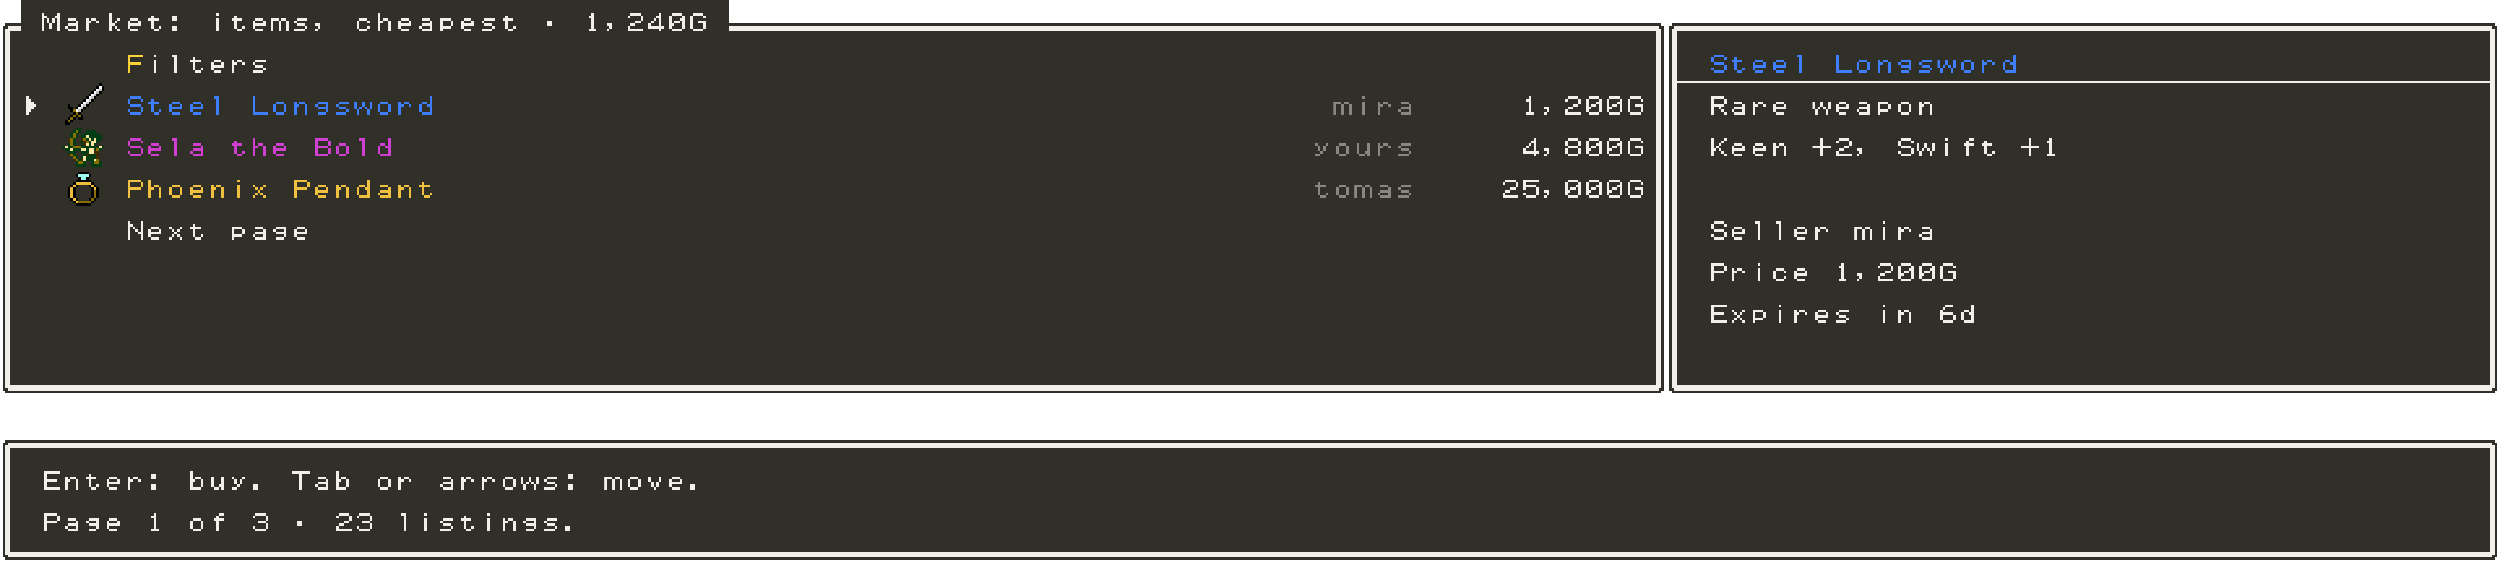
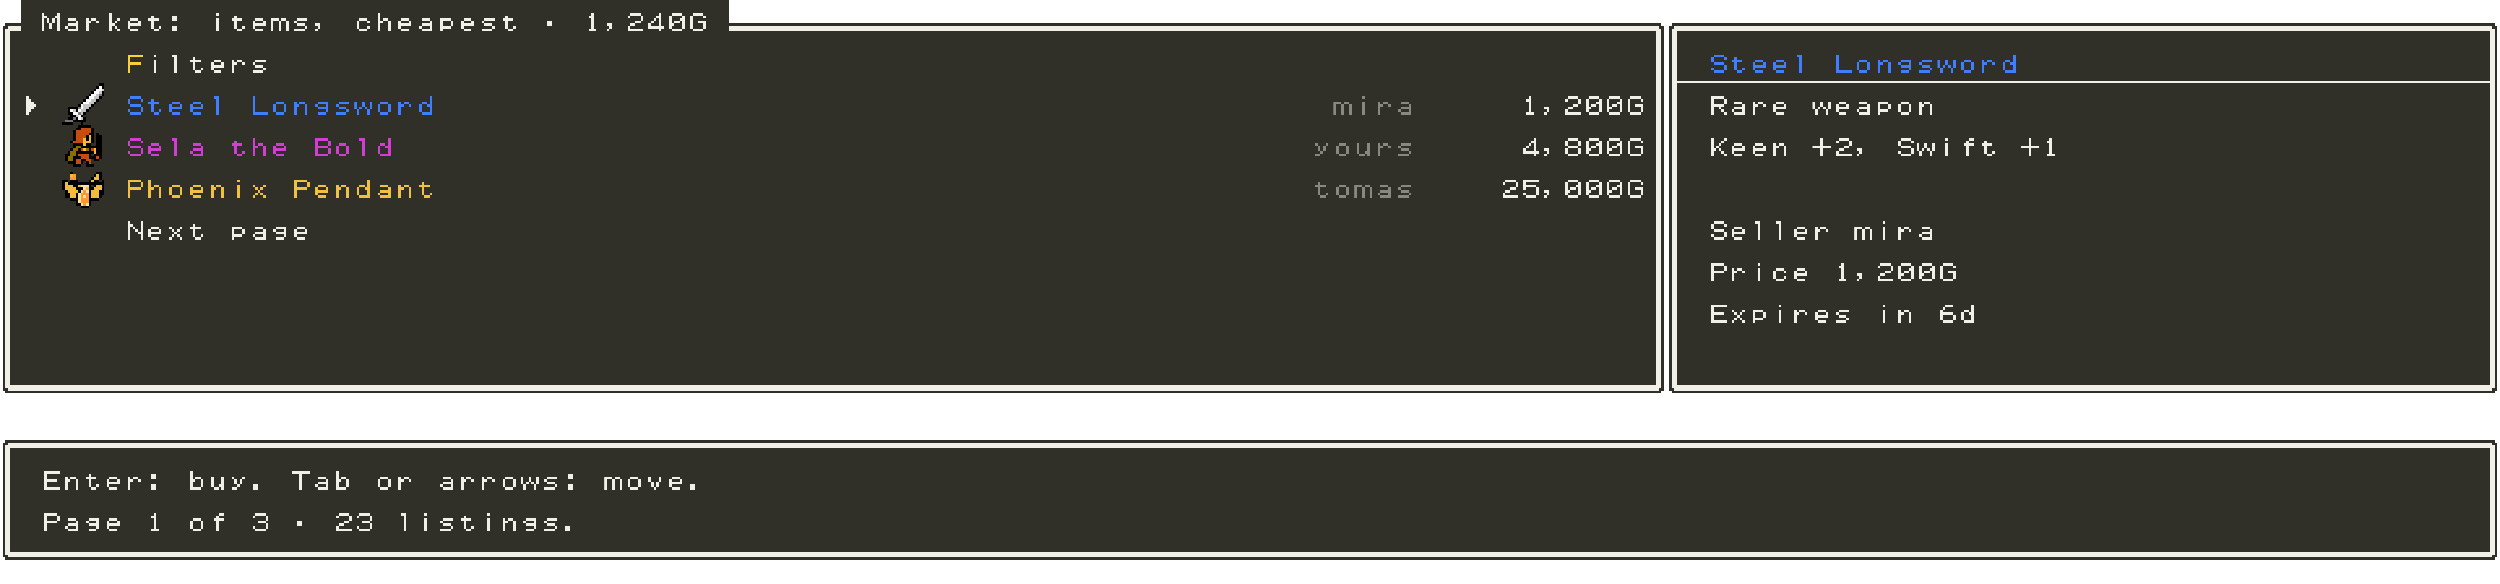
<svg xmlns="http://www.w3.org/2000/svg" viewBox="0 0 960 224" width="960" height="224" shape-rendering="crispEdges">
  <defs>
    <symbol id="g0">
      <path d="M0 5h1v1h-1zM6 5h1v1h-1zM0 6h2v1h-2zM5 6h2v1h-2zM0 7h1v1h-1zM2 7h1v1h-1zM4 7h1v1h-1zM6 7h1v1h-1zM0 8h1v1h-1zM2 8h1v1h-1zM4 8h1v1h-1zM6 8h1v1h-1zM0 9h1v1h-1zM3 9h1v1h-1zM6 9h1v1h-1zM0 10h1v1h-1zM3 10h1v1h-1zM6 10h1v1h-1zM0 11h1v1h-1zM6 11h1v1h-1z" />
    </symbol>
    <symbol id="g1">
      <path d="M2 7h3v1h-3zM5 8h1v1h-1zM2 9h4v1h-4zM1 10h1v1h-1zM5 10h1v1h-1zM2 11h4v1h-4z" />
    </symbol>
    <symbol id="g2">
      <path d="M1 7h1v1h-1zM3 7h2v1h-2zM1 8h2v1h-2zM5 8h1v1h-1zM1 9h1v1h-1zM1 10h1v1h-1zM1 11h1v1h-1z" />
    </symbol>
    <symbol id="g3">
      <path d="M2 5h1v1h-1zM2 6h1v1h-1zM2 7h1v1h-1zM5 7h1v1h-1zM2 8h1v1h-1zM4 8h1v1h-1zM2 9h2v1h-2zM2 10h1v1h-1zM4 10h1v1h-1zM2 11h1v1h-1zM5 11h1v1h-1z" />
    </symbol>
    <symbol id="g4">
      <path d="M2 7h3v1h-3zM1 8h1v1h-1zM5 8h1v1h-1zM1 9h5v1h-5zM1 10h1v1h-1zM2 11h3v1h-3z" />
    </symbol>
    <symbol id="g5">
      <path d="M2 6h1v1h-1zM1 7h4v1h-4zM2 8h1v1h-1zM2 9h1v1h-1zM2 10h1v1h-1zM5 10h1v1h-1zM3 11h2v1h-2z" />
    </symbol>
    <symbol id="g6">
      <path d="M2 6h2v1h-2zM2 7h2v1h-2zM2 10h2v1h-2zM2 11h2v1h-2z" />
    </symbol>
    <symbol id="g7">
      <path d="M3 5h1v1h-1zM3 7h1v1h-1zM3 8h1v1h-1zM3 9h1v1h-1zM3 10h1v1h-1zM3 11h1v1h-1z" />
    </symbol>
    <symbol id="g8">
      <path d="M0 7h3v1h-3zM4 7h2v1h-2zM0 8h1v1h-1zM3 8h1v1h-1zM6 8h1v1h-1zM0 9h1v1h-1zM3 9h1v1h-1zM6 9h1v1h-1zM0 10h1v1h-1zM3 10h1v1h-1zM6 10h1v1h-1zM0 11h1v1h-1zM3 11h1v1h-1zM6 11h1v1h-1z" />
    </symbol>
    <symbol id="g9">
      <path d="M2 7h4v1h-4zM1 8h1v1h-1zM2 9h3v1h-3zM5 10h1v1h-1zM1 11h4v1h-4z" />
    </symbol>
    <symbol id="g10">
      <path d="M1 9h2v1h-2zM2 10h1v1h-1zM1 11h1v1h-1z" />
    </symbol>
    <symbol id="g11">
      <path d="M2 7h3v1h-3zM1 8h1v1h-1zM5 8h1v1h-1zM1 9h1v1h-1zM1 10h1v1h-1zM5 10h1v1h-1zM2 11h3v1h-3z" />
    </symbol>
    <symbol id="g12">
      <path d="M1 5h1v1h-1zM1 6h1v1h-1zM1 7h1v1h-1zM3 7h2v1h-2zM1 8h2v1h-2zM5 8h1v1h-1zM1 9h1v1h-1zM5 9h1v1h-1zM1 10h1v1h-1zM5 10h1v1h-1zM1 11h1v1h-1zM5 11h1v1h-1z" />
    </symbol>
    <symbol id="g13">
      <path d="M1 7h4v1h-4zM1 8h1v1h-1zM5 8h1v1h-1zM1 9h1v1h-1zM5 9h1v1h-1zM1 10h4v1h-4zM1 11h1v1h-1z" />
    </symbol>
    <symbol id="g14">
      <path d="M2 8h2v1h-2zM2 9h2v1h-2z" />
    </symbol>
    <symbol id="g15">
      <path d="M3 5h1v1h-1zM2 6h2v1h-2zM3 7h1v1h-1zM3 8h1v1h-1zM3 9h1v1h-1zM3 10h1v1h-1zM2 11h3v1h-3z" />
    </symbol>
    <symbol id="g16">
      <path d="M2 5h4v1h-4zM1 6h1v1h-1zM6 6h1v1h-1zM6 7h1v1h-1zM4 8h2v1h-2zM2 9h2v1h-2zM1 10h1v1h-1zM1 11h6v1h-6z" />
    </symbol>
    <symbol id="g17">
      <path d="M5 5h1v1h-1zM4 6h2v1h-2zM3 7h1v1h-1zM5 7h1v1h-1zM2 8h1v1h-1zM5 8h1v1h-1zM1 9h1v1h-1zM5 9h1v1h-1zM1 10h6v1h-6zM5 11h1v1h-1z" />
    </symbol>
    <symbol id="g18">
      <path d="M2 5h4v1h-4zM1 6h1v1h-1zM6 6h1v1h-1zM1 7h1v1h-1zM5 7h2v1h-2zM1 8h1v1h-1zM3 8h2v1h-2zM6 8h1v1h-1zM1 9h2v1h-2zM6 9h1v1h-1zM1 10h1v1h-1zM6 10h1v1h-1zM2 11h4v1h-4z" />
    </symbol>
    <symbol id="g19">
      <path d="M2 5h4v1h-4zM1 6h1v1h-1zM6 6h1v1h-1zM1 7h1v1h-1zM1 8h1v1h-1zM4 8h3v1h-3zM1 9h1v1h-1zM6 9h1v1h-1zM1 10h1v1h-1zM6 10h1v1h-1zM2 11h4v1h-4z" />
    </symbol>
    <symbol id="g20">
      <path d="M1 5h6v1h-6zM1 6h1v1h-1zM1 7h1v1h-1zM1 8h5v1h-5zM1 9h1v1h-1zM1 10h1v1h-1zM1 11h1v1h-1z" />
    </symbol>
    <symbol id="g21">
      <path d="M2 5h2v1h-2zM3 6h1v1h-1zM3 7h1v1h-1zM3 8h1v1h-1zM3 9h1v1h-1zM3 10h1v1h-1zM3 11h1v1h-1z" />
    </symbol>
    <symbol id="g22">
      <path d="M2 5h1v1h-1zM2 6h2v1h-2zM2 7h3v1h-3zM2 8h4v1h-4zM2 9h3v1h-3zM2 10h2v1h-2zM2 11h1v1h-1z" />
    </symbol>
    <symbol id="g23">
      <path d="M2 5h4v1h-4zM1 6h1v1h-1zM6 6h1v1h-1zM1 7h1v1h-1zM2 8h4v1h-4zM6 9h1v1h-1zM1 10h1v1h-1zM6 10h1v1h-1zM2 11h4v1h-4z" />
    </symbol>
    <symbol id="g24">
      <path d="M1 5h1v1h-1zM1 6h1v1h-1zM1 7h1v1h-1zM1 8h1v1h-1zM1 9h1v1h-1zM1 10h1v1h-1zM1 11h6v1h-6z" />
    </symbol>
    <symbol id="g25">
      <path d="M2 7h3v1h-3zM1 8h1v1h-1zM5 8h1v1h-1zM1 9h1v1h-1zM5 9h1v1h-1zM1 10h1v1h-1zM5 10h1v1h-1zM2 11h3v1h-3z" />
    </symbol>
    <symbol id="g26">
      <path d="M1 7h1v1h-1zM3 7h2v1h-2zM1 8h2v1h-2zM5 8h1v1h-1zM1 9h1v1h-1zM5 9h1v1h-1zM1 10h1v1h-1zM5 10h1v1h-1zM1 11h1v1h-1zM5 11h1v1h-1z" />
    </symbol>
    <symbol id="g27">
      <path d="M2 7h4v1h-4zM1 8h1v1h-1zM5 8h1v1h-1zM2 9h4v1h-4zM5 10h1v1h-1zM2 11h3v1h-3z" />
    </symbol>
    <symbol id="g28">
      <path d="M0 7h1v1h-1zM3 7h1v1h-1zM6 7h1v1h-1zM0 8h1v1h-1zM3 8h1v1h-1zM6 8h1v1h-1zM0 9h1v1h-1zM2 9h1v1h-1zM4 9h1v1h-1zM6 9h1v1h-1zM1 10h1v1h-1zM5 10h1v1h-1zM1 11h1v1h-1zM5 11h1v1h-1z" />
    </symbol>
    <symbol id="g29">
      <path d="M5 5h1v1h-1zM5 6h1v1h-1zM2 7h2v1h-2zM5 7h1v1h-1zM1 8h1v1h-1zM4 8h2v1h-2zM1 9h1v1h-1zM5 9h1v1h-1zM1 10h1v1h-1zM5 10h1v1h-1zM2 11h4v1h-4z" />
    </symbol>
    <symbol id="g30">
      <path d="M1 5h5v1h-5zM1 6h1v1h-1zM6 6h1v1h-1zM1 7h1v1h-1zM6 7h1v1h-1zM1 8h5v1h-5zM1 9h1v1h-1zM6 9h1v1h-1zM1 10h1v1h-1zM6 10h1v1h-1zM1 11h5v1h-5z" />
    </symbol>
    <symbol id="g31">
      <path d="M1 7h1v1h-1zM5 7h1v1h-1zM2 8h1v1h-1zM4 8h1v1h-1zM2 9h1v1h-1zM4 9h1v1h-1zM3 10h1v1h-1zM1 11h2v1h-2z" />
    </symbol>
    <symbol id="g32">
      <path d="M1 7h1v1h-1zM5 7h1v1h-1zM1 8h1v1h-1zM5 8h1v1h-1zM1 9h1v1h-1zM5 9h1v1h-1zM1 10h1v1h-1zM4 10h2v1h-2zM2 11h2v1h-2zM5 11h1v1h-1z" />
    </symbol>
    <symbol id="g33">
      <path d="M2 5h4v1h-4zM1 6h1v1h-1zM6 6h1v1h-1zM1 7h1v1h-1zM6 7h1v1h-1zM2 8h4v1h-4zM1 9h1v1h-1zM6 9h1v1h-1zM1 10h1v1h-1zM6 10h1v1h-1zM2 11h4v1h-4z" />
    </symbol>
    <symbol id="g34">
      <path d="M1 5h5v1h-5zM1 6h1v1h-1zM6 6h1v1h-1zM1 7h1v1h-1zM6 7h1v1h-1zM1 8h5v1h-5zM1 9h1v1h-1zM1 10h1v1h-1zM1 11h1v1h-1z" />
    </symbol>
    <symbol id="g35">
      <path d="M1 7h1v1h-1zM5 7h1v1h-1zM2 8h1v1h-1zM4 8h1v1h-1zM3 9h1v1h-1zM2 10h1v1h-1zM4 10h1v1h-1zM1 11h1v1h-1zM5 11h1v1h-1z" />
    </symbol>
    <symbol id="g36">
      <path d="M1 5h6v1h-6zM1 6h1v1h-1zM1 7h5v1h-5zM1 8h1v1h-1zM6 8h1v1h-1zM6 9h1v1h-1zM1 10h1v1h-1zM6 10h1v1h-1zM2 11h4v1h-4z" />
    </symbol>
    <symbol id="g37">
      <path d="M1 5h1v1h-1zM6 5h1v1h-1zM1 6h2v1h-2zM6 6h1v1h-1zM1 7h1v1h-1zM3 7h1v1h-1zM6 7h1v1h-1zM1 8h1v1h-1zM4 8h1v1h-1zM6 8h1v1h-1zM1 9h1v1h-1zM5 9h2v1h-2zM1 10h1v1h-1zM6 10h1v1h-1zM1 11h1v1h-1zM6 11h1v1h-1z" />
    </symbol>
    <symbol id="g38">
      <path d="M1 5h5v1h-5zM1 6h1v1h-1zM6 6h1v1h-1zM1 7h1v1h-1zM6 7h1v1h-1zM1 8h5v1h-5zM1 9h1v1h-1zM4 9h1v1h-1zM1 10h1v1h-1zM5 10h1v1h-1zM1 11h1v1h-1zM6 11h1v1h-1z" />
    </symbol>
    <symbol id="g39">
      <path d="M1 5h1v1h-1zM6 5h1v1h-1zM1 6h1v1h-1zM5 6h1v1h-1zM1 7h1v1h-1zM4 7h1v1h-1zM1 8h1v1h-1zM3 8h1v1h-1zM1 9h2v1h-2zM4 9h1v1h-1zM1 10h1v1h-1zM5 10h1v1h-1zM1 11h1v1h-1zM6 11h1v1h-1z" />
    </symbol>
    <symbol id="g40">
      <path d="M3 5h1v1h-1zM3 6h1v1h-1zM3 7h1v1h-1zM0 8h7v1h-7zM3 9h1v1h-1zM3 10h1v1h-1zM3 11h1v1h-1z" />
    </symbol>
    <symbol id="g41">
      <path d="M4 5h2v1h-2zM3 6h1v1h-1zM2 7h4v1h-4zM3 8h1v1h-1zM3 9h1v1h-1zM3 10h1v1h-1zM3 11h1v1h-1z" />
    </symbol>
    <symbol id="g42">
      <path d="M1 5h6v1h-6zM1 6h1v1h-1zM1 7h1v1h-1zM1 8h5v1h-5zM1 9h1v1h-1zM1 10h1v1h-1zM1 11h6v1h-6z" />
    </symbol>
    <symbol id="g43">
      <path d="M3 5h3v1h-3zM2 6h1v1h-1zM1 7h1v1h-1zM1 8h5v1h-5zM1 9h1v1h-1zM6 9h1v1h-1zM1 10h1v1h-1zM6 10h1v1h-1zM2 11h4v1h-4z" />
    </symbol>
    <symbol id="g44">
      <path d="M1 5h1v1h-1zM1 6h1v1h-1zM1 7h1v1h-1zM3 7h2v1h-2zM1 8h2v1h-2zM5 8h1v1h-1zM1 9h1v1h-1zM5 9h1v1h-1zM1 10h1v1h-1zM5 10h1v1h-1zM1 11h4v1h-4z" />
    </symbol>
    <symbol id="g45">
      <path d="M1 10h2v1h-2zM1 11h2v1h-2z" />
    </symbol>
    <symbol id="g46">
      <path d="M0 5h7v1h-7zM3 6h1v1h-1zM3 7h1v1h-1zM3 8h1v1h-1zM3 9h1v1h-1zM3 10h1v1h-1zM3 11h1v1h-1z" />
    </symbol>
    <symbol id="g47">
      <path d="M1 7h1v1h-1zM5 7h1v1h-1zM1 8h1v1h-1zM5 8h1v1h-1zM2 9h1v1h-1zM4 9h1v1h-1zM2 10h1v1h-1zM4 10h1v1h-1zM3 11h1v1h-1z" />
    </symbol>
    <symbol id="g48">
      <path d="M2 5h4v1h-4zM1 6h1v1h-1zM6 6h1v1h-1zM6 7h1v1h-1zM3 8h3v1h-3zM6 9h1v1h-1zM1 10h1v1h-1zM6 10h1v1h-1zM2 11h4v1h-4z" />
    </symbol>
  </defs>
  <g id="w-list">
    <path fill="#303028" d="M2 9H638V10H639V150H638V151H2V150H1V10H2Z" />
    <g fill="#f0f0e8">
      <rect x="3" y="10" width="634" height="1" />
      <rect x="2" y="11" width="636" height="1" />
      <rect x="2" y="148" width="636" height="1" />
      <rect x="3" y="149" width="634" height="1" />
      <rect x="2" y="12" width="2" height="136" />
      <rect x="636" y="12" width="2" height="136" />
    </g>
    <rect x="8" y="0" width="272" height="16" fill="#303028" />
    <use href="#g0" x="16" y="0" fill="#f0f0e8" />
    <use href="#g1" x="24" y="0" fill="#f0f0e8" />
    <use href="#g2" x="32" y="0" fill="#f0f0e8" />
    <use href="#g3" x="40" y="0" fill="#f0f0e8" />
    <use href="#g4" x="48" y="0" fill="#f0f0e8" />
    <use href="#g5" x="56" y="0" fill="#f0f0e8" />
    <use href="#g6" x="64" y="0" fill="#f0f0e8" />
    <use href="#g7" x="80" y="0" fill="#f0f0e8" />
    <use href="#g5" x="88" y="0" fill="#f0f0e8" />
    <use href="#g4" x="96" y="0" fill="#f0f0e8" />
    <use href="#g8" x="104" y="0" fill="#f0f0e8" />
    <use href="#g9" x="112" y="0" fill="#f0f0e8" />
    <use href="#g10" x="120" y="0" fill="#f0f0e8" />
    <use href="#g11" x="136" y="0" fill="#f0f0e8" />
    <use href="#g12" x="144" y="0" fill="#f0f0e8" />
    <use href="#g4" x="152" y="0" fill="#f0f0e8" />
    <use href="#g1" x="160" y="0" fill="#f0f0e8" />
    <use href="#g13" x="168" y="0" fill="#f0f0e8" />
    <use href="#g4" x="176" y="0" fill="#f0f0e8" />
    <use href="#g9" x="184" y="0" fill="#f0f0e8" />
    <use href="#g5" x="192" y="0" fill="#f0f0e8" />
    <use href="#g14" x="208" y="0" fill="#f0f0e8" />
    <use href="#g15" x="224" y="0" fill="#f0f0e8" />
    <use href="#g10" x="232" y="0" fill="#f0f0e8" />
    <use href="#g16" x="240" y="0" fill="#f0f0e8" />
    <use href="#g17" x="248" y="0" fill="#f0f0e8" />
    <use href="#g18" x="256" y="0" fill="#f0f0e8" />
    <use href="#g19" x="264" y="0" fill="#f0f0e8" />
    <use href="#g20" x="48" y="16" fill="#f8d038" />
    <use href="#g7" x="56" y="16" fill="#f0f0e8" />
    <use href="#g21" x="64" y="16" fill="#f0f0e8" />
    <use href="#g5" x="72" y="16" fill="#f0f0e8" />
    <use href="#g4" x="80" y="16" fill="#f0f0e8" />
    <use href="#g2" x="88" y="16" fill="#f0f0e8" />
    <use href="#g9" x="96" y="16" fill="#f0f0e8" />
    <use href="#g22" x="8" y="32" fill="#f0f0e8" />
    <g transform="translate(24 32)">
-       <path fill="#000000" d="M14 0h1v1h-1zM13 1h1v1h-1zM15 1h1v1h-1zM12 2h1v1h-1zM15 2h1v1h-1zM11 3h1v1h-1zM14 3h1v1h-1zM10 4h1v1h-1zM13 4h1v1h-1zM9 5h1v1h-1zM12 5h1v1h-1zM8 6h1v1h-1zM11 6h1v1h-1zM7 7h1v1h-1zM10 7h1v1h-1zM2 8h1v1h-1zM6 8h1v1h-1zM9 8h1v1h-1zM2 9h2v1h-2zM5 9h1v1h-1zM8 9h1v1h-1zM3 10h1v1h-1zM7 10h1v1h-1zM4 11h1v1h-1zM6 11h1v1h-1zM3 12h1v1h-1zM5 12h1v1h-1zM7 12h1v1h-1zM2 13h1v1h-1zM4 13h1v1h-1zM6 13h2v1h-2zM1 14h1v1h-1zM3 14h1v1h-1zM1 15h2v1h-2z" />
-       <path fill="#887000" d="M4 10h1v1h-1zM5 11h1v1h-1zM4 12h1v1h-1zM6 12h1v1h-1zM3 13h1v1h-1zM2 14h1v1h-1z" />
-       <path fill="#bcbcbc" d="M14 2h1v1h-1zM13 3h1v1h-1zM12 4h1v1h-1zM11 5h1v1h-1zM10 6h1v1h-1zM9 7h1v1h-1zM8 8h1v1h-1zM7 9h1v1h-1zM6 10h1v1h-1z" />
-       <path fill="#fcfcfc" d="M14 1h1v1h-1zM13 2h1v1h-1zM12 3h1v1h-1zM11 4h1v1h-1zM10 5h1v1h-1zM9 6h1v1h-1zM8 7h1v1h-1zM7 8h1v1h-1zM6 9h1v1h-1zM5 10h1v1h-1z" />
+       <path fill="#000000" d="M14 0h2v1h-2zM13 1h1v1h-1zM15 1h1v1h-1zM12 2h1v1h-1zM11 3h1v1h-1zM15 3h1v1h-1zM10 4h1v1h-1zM15 4h1v1h-1zM9 5h1v1h-1zM14 5h1v1h-1zM8 6h1v1h-1zM13 6h1v1h-1zM7 7h1v1h-1zM12 7h1v1h-1zM6 8h1v1h-1zM11 8h1v1h-1zM2 9h4v1h-4zM10 9h1v1h-1zM2 10h1v1h-1zM5 10h1v1h-1zM9 10h1v1h-1zM2 11h2v1h-2zM8 11h1v1h-1zM3 12h2v1h-2zM7 12h1v1h-1zM2 13h2v1h-2zM5 13h1v1h-1zM8 13h1v1h-1zM4 14h5v1h-5zM0 15h4v1h-4zM7 15h1v1h-1z" />
+       <path fill="#787878" d="M14 4h1v1h-1zM6 9h1v1h-1zM6 11h1v1h-1zM4 13h1v1h-1zM1 14h3v1h-3z" />
+       <path fill="#c4c4c4" d="M15 2h1v1h-1zM14 3h1v1h-1zM13 4h1v1h-1zM12 5h2v1h-2zM11 6h2v1h-2zM10 7h2v1h-2zM8 8h3v1h-3zM8 9h2v1h-2zM4 10h1v1h-1zM7 10h2v1h-2zM7 11h1v1h-1zM5 12h1v1h-1zM7 13h1v1h-1z" />
+       <path fill="#fcfcfc" d="M14 1h1v1h-1zM13 2h2v1h-2zM12 3h2v1h-2zM11 4h2v1h-2zM10 5h2v1h-2zM9 6h2v1h-2zM8 7h2v1h-2zM7 8h1v1h-1zM7 9h1v1h-1zM3 10h1v1h-1zM6 10h1v1h-1zM4 11h2v1h-2zM6 12h1v1h-1zM6 13h1v1h-1z" />
    </g>
    <use href="#g23" x="48" y="32" fill="#3f7fff" />
    <use href="#g5" x="56" y="32" fill="#3f7fff" />
    <use href="#g4" x="64" y="32" fill="#3f7fff" />
    <use href="#g4" x="72" y="32" fill="#3f7fff" />
    <use href="#g21" x="80" y="32" fill="#3f7fff" />
    <use href="#g24" x="96" y="32" fill="#3f7fff" />
    <use href="#g25" x="104" y="32" fill="#3f7fff" />
    <use href="#g26" x="112" y="32" fill="#3f7fff" />
    <use href="#g27" x="120" y="32" fill="#3f7fff" />
    <use href="#g9" x="128" y="32" fill="#3f7fff" />
    <use href="#g28" x="136" y="32" fill="#3f7fff" />
    <use href="#g25" x="144" y="32" fill="#3f7fff" />
    <use href="#g2" x="152" y="32" fill="#3f7fff" />
    <use href="#g29" x="160" y="32" fill="#3f7fff" />
    <use href="#g8" x="512" y="32" fill="#888880" />
    <use href="#g7" x="520" y="32" fill="#888880" />
    <use href="#g2" x="528" y="32" fill="#888880" />
    <use href="#g1" x="536" y="32" fill="#888880" />
    <use href="#g15" x="584" y="32" fill="#f0f0e8" />
    <use href="#g10" x="592" y="32" fill="#f0f0e8" />
    <use href="#g16" x="600" y="32" fill="#f0f0e8" />
    <use href="#g18" x="608" y="32" fill="#f0f0e8" />
    <use href="#g18" x="616" y="32" fill="#f0f0e8" />
    <use href="#g19" x="624" y="32" fill="#f0f0e8" />
    <g transform="translate(24 48)">
-       <path fill="#003c14" d="M5 1h2v1h-2zM4 2h1v1h-1zM6 2h1v1h-1zM9 2h4v1h-4zM3 3h1v1h-1zM5 3h1v1h-1zM8 3h6v1h-6zM3 4h1v1h-1zM5 4h1v1h-1zM7 4h2v1h-2zM10 4h5v1h-5zM4 5h1v1h-1zM9 5h1v1h-1zM11 5h1v1h-1zM13 5h2v1h-2zM4 6h1v1h-1zM7 6h1v1h-1zM10 6h1v1h-1zM13 6h1v1h-1zM2 7h1v1h-1zM4 7h1v1h-1zM7 7h1v1h-1zM10 7h1v1h-1zM12 7h1v1h-1zM0 8h1v1h-1zM2 8h2v1h-2zM7 8h7v1h-7zM15 8h1v1h-1zM1 9h2v1h-2zM4 9h3v1h-3zM9 9h1v1h-1zM12 9h1v1h-1zM14 9h1v1h-1zM2 10h3v1h-3zM7 10h3v1h-3zM4 11h1v1h-1zM8 11h1v1h-1zM10 11h3v1h-3zM5 12h1v1h-1zM7 12h1v1h-1zM9 12h4v1h-4zM6 13h1v1h-1zM9 13h3v1h-3zM5 14h1v1h-1zM8 14h1v1h-1zM11 14h1v1h-1zM14 14h1v1h-1zM5 15h4v1h-4zM11 15h4v1h-4z" />
-       <path fill="#402c00" d="M2 5h1v1h-1zM7 5h1v1h-1zM2 6h1v1h-1zM8 6h1v1h-1zM8 7h1v1h-1zM12 10h2v1h-2zM2 11h1v1h-1zM9 11h1v1h-1zM13 11h1v1h-1zM13 12h1v1h-1zM4 13h1v1h-1zM7 13h1v1h-1z" />
-       <path fill="#887000" d="M5 2h1v1h-1zM4 3h1v1h-1zM4 4h1v1h-1zM3 5h1v1h-1zM8 5h1v1h-1zM3 6h1v1h-1zM9 6h1v1h-1zM3 7h1v1h-1zM4 8h3v1h-3zM13 9h1v1h-1zM3 11h1v1h-1zM4 12h1v1h-1zM5 13h1v1h-1zM13 13h1v1h-1zM6 14h2v1h-2zM12 14h2v1h-2z" />
-       <path fill="#fce4a0" d="M9 4h1v1h-1zM10 5h1v1h-1zM12 5h1v1h-1zM11 6h2v1h-2zM9 7h1v1h-1zM11 7h1v1h-1zM1 8h1v1h-1zM14 8h1v1h-1zM3 9h1v1h-1zM7 9h2v1h-2zM10 9h2v1h-2zM10 10h2v1h-2zM8 12h1v1h-1zM8 13h1v1h-1zM12 13h1v1h-1z" />
+       <path fill="#000000" d="M6 0h5v1h-5zM5 1h2v1h-2zM11 1h1v1h-1zM4 2h1v1h-1zM11 2h1v1h-1zM4 3h1v1h-1zM10 3h2v1h-2zM13 3h1v1h-1zM4 4h1v1h-1zM9 4h1v1h-1zM11 4h1v1h-1zM13 4h2v1h-2zM4 5h1v1h-1zM9 5h1v1h-1zM11 5h1v1h-1zM13 5h2v1h-2zM3 6h1v1h-1zM11 6h1v1h-1zM13 6h2v1h-2zM4 7h4v1h-4zM9 7h2v1h-2zM13 7h2v1h-2zM4 8h1v1h-1zM7 8h8v1h-8zM3 9h1v1h-1zM6 9h1v1h-1zM10 9h1v1h-1zM13 9h2v1h-2zM2 10h1v1h-1zM5 10h7v1h-7zM13 10h2v1h-2zM1 11h2v1h-2zM5 11h1v1h-1zM10 11h1v1h-1zM12 11h3v1h-3zM1 12h1v1h-1zM4 12h3v1h-3zM10 12h3v1h-3zM14 12h1v1h-1zM1 13h1v1h-1zM4 13h1v1h-1zM7 13h2v1h-2zM12 13h2v1h-2zM2 14h3v1h-3zM7 14h1v1h-1zM9 14h1v1h-1zM4 15h3v1h-3zM9 15h3v1h-3z" />
+       <path fill="#887000" d="M5 8h2v1h-2zM4 9h1v1h-1zM9 9h1v1h-1zM3 10h2v1h-2zM3 11h2v1h-2zM2 12h2v1h-2zM2 13h2v1h-2z" />
+       <path fill="#c84c0c" d="M7 1h4v1h-4zM5 2h6v1h-6zM5 3h5v1h-5zM5 4h4v1h-4zM5 5h3v1h-3zM4 6h4v1h-4zM5 9h1v1h-1zM7 9h1v1h-1zM11 9h1v1h-1zM6 11h4v1h-4zM7 12h3v1h-3zM13 12h1v1h-1zM5 13h2v1h-2zM9 13h2v1h-2zM5 14h2v1h-2zM10 14h1v1h-1z" />
+       <path fill="#f0bc3c" d="M10 4h1v1h-1zM8 5h1v1h-1zM10 5h1v1h-1zM8 6h3v1h-3zM8 7h1v1h-1zM8 9h1v1h-1zM12 9h1v1h-1zM12 10h1v1h-1z" />
    </g>
    <use href="#g23" x="48" y="48" fill="#d040d0" />
    <use href="#g4" x="56" y="48" fill="#d040d0" />
    <use href="#g21" x="64" y="48" fill="#d040d0" />
    <use href="#g1" x="72" y="48" fill="#d040d0" />
    <use href="#g5" x="88" y="48" fill="#d040d0" />
    <use href="#g12" x="96" y="48" fill="#d040d0" />
    <use href="#g4" x="104" y="48" fill="#d040d0" />
    <use href="#g30" x="120" y="48" fill="#d040d0" />
    <use href="#g25" x="128" y="48" fill="#d040d0" />
    <use href="#g21" x="136" y="48" fill="#d040d0" />
    <use href="#g29" x="144" y="48" fill="#d040d0" />
    <use href="#g31" x="504" y="48" fill="#888880" />
    <use href="#g25" x="512" y="48" fill="#888880" />
    <use href="#g32" x="520" y="48" fill="#888880" />
    <use href="#g2" x="528" y="48" fill="#888880" />
    <use href="#g9" x="536" y="48" fill="#888880" />
    <use href="#g17" x="584" y="48" fill="#f0f0e8" />
    <use href="#g10" x="592" y="48" fill="#f0f0e8" />
    <use href="#g33" x="600" y="48" fill="#f0f0e8" />
    <use href="#g18" x="608" y="48" fill="#f0f0e8" />
    <use href="#g18" x="616" y="48" fill="#f0f0e8" />
    <use href="#g19" x="624" y="48" fill="#f0f0e8" />
    <g transform="translate(24 64)">
-       <path fill="#000000" d="M6 2h4v1h-4zM5 3h1v1h-1zM10 3h1v1h-1zM6 4h1v1h-1zM9 4h1v1h-1zM5 5h6v1h-6zM4 6h1v1h-1zM11 6h1v1h-1zM3 7h1v1h-1zM5 7h1v1h-1zM10 7h1v1h-1zM12 7h1v1h-1zM2 8h1v1h-1zM4 8h1v1h-1zM11 8h1v1h-1zM13 8h1v1h-1zM2 9h1v1h-1zM4 9h1v1h-1zM11 9h1v1h-1zM13 9h1v1h-1zM2 10h1v1h-1zM4 10h1v1h-1zM11 10h1v1h-1zM13 10h1v1h-1zM2 11h1v1h-1zM4 11h1v1h-1zM11 11h1v1h-1zM13 11h1v1h-1zM3 12h1v1h-1zM5 12h1v1h-1zM10 12h1v1h-1zM12 12h1v1h-1zM4 13h1v1h-1zM11 13h1v1h-1zM5 14h6v1h-6z" />
-       <path fill="#887000" d="M12 9h1v1h-1zM12 10h1v1h-1zM12 11h1v1h-1zM11 12h1v1h-1zM6 13h5v1h-5z" />
-       <path fill="#9cfcf0" d="M6 3h4v1h-4zM7 4h2v1h-2z" />
-       <path fill="#f0bc3c" d="M5 6h6v1h-6zM4 7h1v1h-1zM11 7h1v1h-1zM3 8h1v1h-1zM12 8h1v1h-1zM3 9h1v1h-1zM3 10h1v1h-1zM3 11h1v1h-1zM4 12h1v1h-1zM5 13h1v1h-1z" />
+       <path fill="#000000" d="M3 2h1v1h-1zM13 2h2v1h-2zM12 3h1v1h-1zM14 3h1v1h-1zM11 4h1v1h-1zM14 4h1v1h-1zM0 5h2v1h-2zM3 5h3v1h-3zM10 5h1v1h-1zM12 5h2v1h-2zM15 5h1v1h-1zM0 6h1v1h-1zM2 6h14v1h-14zM0 7h1v1h-1zM4 7h2v1h-2zM10 7h1v1h-1zM12 7h1v1h-1zM15 7h1v1h-1zM0 8h1v1h-1zM5 8h3v1h-3zM10 8h2v1h-2zM15 8h1v1h-1zM1 9h1v1h-1zM6 9h1v1h-1zM10 9h1v1h-1zM14 9h2v1h-2zM1 10h2v1h-2zM5 10h1v1h-1zM10 10h1v1h-1zM14 10h2v1h-2zM1 11h2v1h-2zM5 11h1v1h-1zM10 11h1v1h-1zM14 11h1v1h-1zM3 12h3v1h-3zM10 12h4v1h-4zM5 13h1v1h-1zM10 13h1v1h-1zM5 14h2v1h-2zM10 14h1v1h-1zM7 15h3v1h-3z" />
+       <path fill="#f0bc3c" d="M3 3h1v1h-1zM13 3h1v1h-1zM12 4h2v1h-2zM11 5h1v1h-1zM1 6h1v1h-1zM1 7h3v1h-3zM6 7h1v1h-1zM13 7h2v1h-2zM1 8h4v1h-4zM9 8h1v1h-1zM12 8h3v1h-3zM2 9h4v1h-4zM11 9h3v1h-3zM3 10h2v1h-2zM11 10h3v1h-3zM3 11h2v1h-2zM11 11h3v1h-3z" />
+       <path fill="#fc9838" d="M4 3h1v1h-1zM3 4h2v1h-2zM8 9h1v1h-1zM7 10h3v1h-3zM7 11h1v1h-1zM9 11h1v1h-1zM7 12h3v1h-3zM7 13h3v1h-3zM8 14h1v1h-1z" />
+       <path fill="#fce4a0" d="M7 7h3v1h-3zM8 8h1v1h-1zM7 9h1v1h-1zM9 9h1v1h-1zM6 10h1v1h-1zM6 11h1v1h-1zM8 11h1v1h-1zM6 12h1v1h-1zM6 13h1v1h-1zM7 14h1v1h-1zM9 14h1v1h-1z" />
    </g>
    <use href="#g34" x="48" y="64" fill="#f0c040" />
    <use href="#g12" x="56" y="64" fill="#f0c040" />
    <use href="#g25" x="64" y="64" fill="#f0c040" />
    <use href="#g4" x="72" y="64" fill="#f0c040" />
    <use href="#g26" x="80" y="64" fill="#f0c040" />
    <use href="#g7" x="88" y="64" fill="#f0c040" />
    <use href="#g35" x="96" y="64" fill="#f0c040" />
    <use href="#g34" x="112" y="64" fill="#f0c040" />
    <use href="#g4" x="120" y="64" fill="#f0c040" />
    <use href="#g26" x="128" y="64" fill="#f0c040" />
    <use href="#g29" x="136" y="64" fill="#f0c040" />
    <use href="#g1" x="144" y="64" fill="#f0c040" />
    <use href="#g26" x="152" y="64" fill="#f0c040" />
    <use href="#g5" x="160" y="64" fill="#f0c040" />
    <use href="#g5" x="504" y="64" fill="#888880" />
    <use href="#g25" x="512" y="64" fill="#888880" />
    <use href="#g8" x="520" y="64" fill="#888880" />
    <use href="#g1" x="528" y="64" fill="#888880" />
    <use href="#g9" x="536" y="64" fill="#888880" />
    <use href="#g16" x="576" y="64" fill="#f0f0e8" />
    <use href="#g36" x="584" y="64" fill="#f0f0e8" />
    <use href="#g10" x="592" y="64" fill="#f0f0e8" />
    <use href="#g18" x="600" y="64" fill="#f0f0e8" />
    <use href="#g18" x="608" y="64" fill="#f0f0e8" />
    <use href="#g18" x="616" y="64" fill="#f0f0e8" />
    <use href="#g19" x="624" y="64" fill="#f0f0e8" />
    <use href="#g37" x="48" y="80" fill="#f0f0e8" />
    <use href="#g4" x="56" y="80" fill="#f0f0e8" />
    <use href="#g35" x="64" y="80" fill="#f0f0e8" />
    <use href="#g5" x="72" y="80" fill="#f0f0e8" />
    <use href="#g13" x="88" y="80" fill="#f0f0e8" />
    <use href="#g1" x="96" y="80" fill="#f0f0e8" />
    <use href="#g27" x="104" y="80" fill="#f0f0e8" />
    <use href="#g4" x="112" y="80" fill="#f0f0e8" />
  </g>
  <g id="w-detail">
    <path fill="#303028" d="M642 9H958V10H959V150H958V151H642V150H641V10H642Z" />
    <g fill="#f0f0e8">
      <rect x="643" y="10" width="314" height="1" />
      <rect x="642" y="11" width="316" height="1" />
      <rect x="642" y="148" width="316" height="1" />
      <rect x="643" y="149" width="314" height="1" />
      <rect x="642" y="12" width="2" height="136" />
      <rect x="956" y="12" width="2" height="136" />
    </g>
    <use href="#g23" x="656" y="16" fill="#3f7fff" />
    <use href="#g5" x="664" y="16" fill="#3f7fff" />
    <use href="#g4" x="672" y="16" fill="#3f7fff" />
    <use href="#g4" x="680" y="16" fill="#3f7fff" />
    <use href="#g21" x="688" y="16" fill="#3f7fff" />
    <use href="#g24" x="704" y="16" fill="#3f7fff" />
    <use href="#g25" x="712" y="16" fill="#3f7fff" />
    <use href="#g26" x="720" y="16" fill="#3f7fff" />
    <use href="#g27" x="728" y="16" fill="#3f7fff" />
    <use href="#g9" x="736" y="16" fill="#3f7fff" />
    <use href="#g28" x="744" y="16" fill="#3f7fff" />
    <use href="#g25" x="752" y="16" fill="#3f7fff" />
    <use href="#g2" x="760" y="16" fill="#3f7fff" />
    <use href="#g29" x="768" y="16" fill="#3f7fff" />
    <rect x="642" y="31" width="316" height="1" fill="#f0f0e8" />
    <use href="#g38" x="656" y="32" fill="#f0f0e8" />
    <use href="#g1" x="664" y="32" fill="#f0f0e8" />
    <use href="#g2" x="672" y="32" fill="#f0f0e8" />
    <use href="#g4" x="680" y="32" fill="#f0f0e8" />
    <use href="#g28" x="696" y="32" fill="#f0f0e8" />
    <use href="#g4" x="704" y="32" fill="#f0f0e8" />
    <use href="#g1" x="712" y="32" fill="#f0f0e8" />
    <use href="#g13" x="720" y="32" fill="#f0f0e8" />
    <use href="#g25" x="728" y="32" fill="#f0f0e8" />
    <use href="#g26" x="736" y="32" fill="#f0f0e8" />
    <use href="#g39" x="656" y="48" fill="#f0f0e8" />
    <use href="#g4" x="664" y="48" fill="#f0f0e8" />
    <use href="#g4" x="672" y="48" fill="#f0f0e8" />
    <use href="#g26" x="680" y="48" fill="#f0f0e8" />
    <use href="#g40" x="696" y="48" fill="#f0f0e8" />
    <use href="#g16" x="704" y="48" fill="#f0f0e8" />
    <use href="#g10" x="712" y="48" fill="#f0f0e8" />
    <use href="#g23" x="728" y="48" fill="#f0f0e8" />
    <use href="#g28" x="736" y="48" fill="#f0f0e8" />
    <use href="#g7" x="744" y="48" fill="#f0f0e8" />
    <use href="#g41" x="752" y="48" fill="#f0f0e8" />
    <use href="#g5" x="760" y="48" fill="#f0f0e8" />
    <use href="#g40" x="776" y="48" fill="#f0f0e8" />
    <use href="#g15" x="784" y="48" fill="#f0f0e8" />
    <use href="#g23" x="656" y="80" fill="#f0f0e8" />
    <use href="#g4" x="664" y="80" fill="#f0f0e8" />
    <use href="#g21" x="672" y="80" fill="#f0f0e8" />
    <use href="#g21" x="680" y="80" fill="#f0f0e8" />
    <use href="#g4" x="688" y="80" fill="#f0f0e8" />
    <use href="#g2" x="696" y="80" fill="#f0f0e8" />
    <use href="#g8" x="712" y="80" fill="#f0f0e8" />
    <use href="#g7" x="720" y="80" fill="#f0f0e8" />
    <use href="#g2" x="728" y="80" fill="#f0f0e8" />
    <use href="#g1" x="736" y="80" fill="#f0f0e8" />
    <use href="#g34" x="656" y="96" fill="#f0f0e8" />
    <use href="#g2" x="664" y="96" fill="#f0f0e8" />
    <use href="#g7" x="672" y="96" fill="#f0f0e8" />
    <use href="#g11" x="680" y="96" fill="#f0f0e8" />
    <use href="#g4" x="688" y="96" fill="#f0f0e8" />
    <use href="#g15" x="704" y="96" fill="#f0f0e8" />
    <use href="#g10" x="712" y="96" fill="#f0f0e8" />
    <use href="#g16" x="720" y="96" fill="#f0f0e8" />
    <use href="#g18" x="728" y="96" fill="#f0f0e8" />
    <use href="#g18" x="736" y="96" fill="#f0f0e8" />
    <use href="#g19" x="744" y="96" fill="#f0f0e8" />
    <use href="#g42" x="656" y="112" fill="#f0f0e8" />
    <use href="#g35" x="664" y="112" fill="#f0f0e8" />
    <use href="#g13" x="672" y="112" fill="#f0f0e8" />
    <use href="#g7" x="680" y="112" fill="#f0f0e8" />
    <use href="#g2" x="688" y="112" fill="#f0f0e8" />
    <use href="#g4" x="696" y="112" fill="#f0f0e8" />
    <use href="#g9" x="704" y="112" fill="#f0f0e8" />
    <use href="#g7" x="720" y="112" fill="#f0f0e8" />
    <use href="#g26" x="728" y="112" fill="#f0f0e8" />
    <use href="#g43" x="744" y="112" fill="#f0f0e8" />
    <use href="#g29" x="752" y="112" fill="#f0f0e8" />
  </g>
  <g id="w-message" transform="translate(0 160)">
    <path fill="#303028" d="M2 9H958V10H959V54H958V55H2V54H1V10H2Z" />
    <g fill="#f0f0e8">
      <rect x="3" y="10" width="954" height="1" />
      <rect x="2" y="11" width="956" height="1" />
      <rect x="2" y="52" width="956" height="1" />
      <rect x="3" y="53" width="954" height="1" />
      <rect x="2" y="12" width="2" height="40" />
      <rect x="956" y="12" width="2" height="40" />
    </g>
    <use href="#g42" x="16" y="16" fill="#f0f0e8" />
    <use href="#g26" x="24" y="16" fill="#f0f0e8" />
    <use href="#g5" x="32" y="16" fill="#f0f0e8" />
    <use href="#g4" x="40" y="16" fill="#f0f0e8" />
    <use href="#g2" x="48" y="16" fill="#f0f0e8" />
    <use href="#g6" x="56" y="16" fill="#f0f0e8" />
    <use href="#g44" x="72" y="16" fill="#f0f0e8" />
    <use href="#g32" x="80" y="16" fill="#f0f0e8" />
    <use href="#g31" x="88" y="16" fill="#f0f0e8" />
    <use href="#g45" x="96" y="16" fill="#f0f0e8" />
    <use href="#g46" x="112" y="16" fill="#f0f0e8" />
    <use href="#g1" x="120" y="16" fill="#f0f0e8" />
    <use href="#g44" x="128" y="16" fill="#f0f0e8" />
    <use href="#g25" x="144" y="16" fill="#f0f0e8" />
    <use href="#g2" x="152" y="16" fill="#f0f0e8" />
    <use href="#g1" x="168" y="16" fill="#f0f0e8" />
    <use href="#g2" x="176" y="16" fill="#f0f0e8" />
    <use href="#g2" x="184" y="16" fill="#f0f0e8" />
    <use href="#g25" x="192" y="16" fill="#f0f0e8" />
    <use href="#g28" x="200" y="16" fill="#f0f0e8" />
    <use href="#g9" x="208" y="16" fill="#f0f0e8" />
    <use href="#g6" x="216" y="16" fill="#f0f0e8" />
    <use href="#g8" x="232" y="16" fill="#f0f0e8" />
    <use href="#g25" x="240" y="16" fill="#f0f0e8" />
    <use href="#g47" x="248" y="16" fill="#f0f0e8" />
    <use href="#g4" x="256" y="16" fill="#f0f0e8" />
    <use href="#g45" x="264" y="16" fill="#f0f0e8" />
    <use href="#g34" x="16" y="32" fill="#f0f0e8" />
    <use href="#g1" x="24" y="32" fill="#f0f0e8" />
    <use href="#g27" x="32" y="32" fill="#f0f0e8" />
    <use href="#g4" x="40" y="32" fill="#f0f0e8" />
    <use href="#g15" x="56" y="32" fill="#f0f0e8" />
    <use href="#g25" x="72" y="32" fill="#f0f0e8" />
    <use href="#g41" x="80" y="32" fill="#f0f0e8" />
    <use href="#g48" x="96" y="32" fill="#f0f0e8" />
    <use href="#g14" x="112" y="32" fill="#f0f0e8" />
    <use href="#g16" x="128" y="32" fill="#f0f0e8" />
    <use href="#g48" x="136" y="32" fill="#f0f0e8" />
    <use href="#g21" x="152" y="32" fill="#f0f0e8" />
    <use href="#g7" x="160" y="32" fill="#f0f0e8" />
    <use href="#g9" x="168" y="32" fill="#f0f0e8" />
    <use href="#g5" x="176" y="32" fill="#f0f0e8" />
    <use href="#g7" x="184" y="32" fill="#f0f0e8" />
    <use href="#g26" x="192" y="32" fill="#f0f0e8" />
    <use href="#g27" x="200" y="32" fill="#f0f0e8" />
    <use href="#g9" x="208" y="32" fill="#f0f0e8" />
    <use href="#g45" x="216" y="32" fill="#f0f0e8" />
  </g>
</svg>
